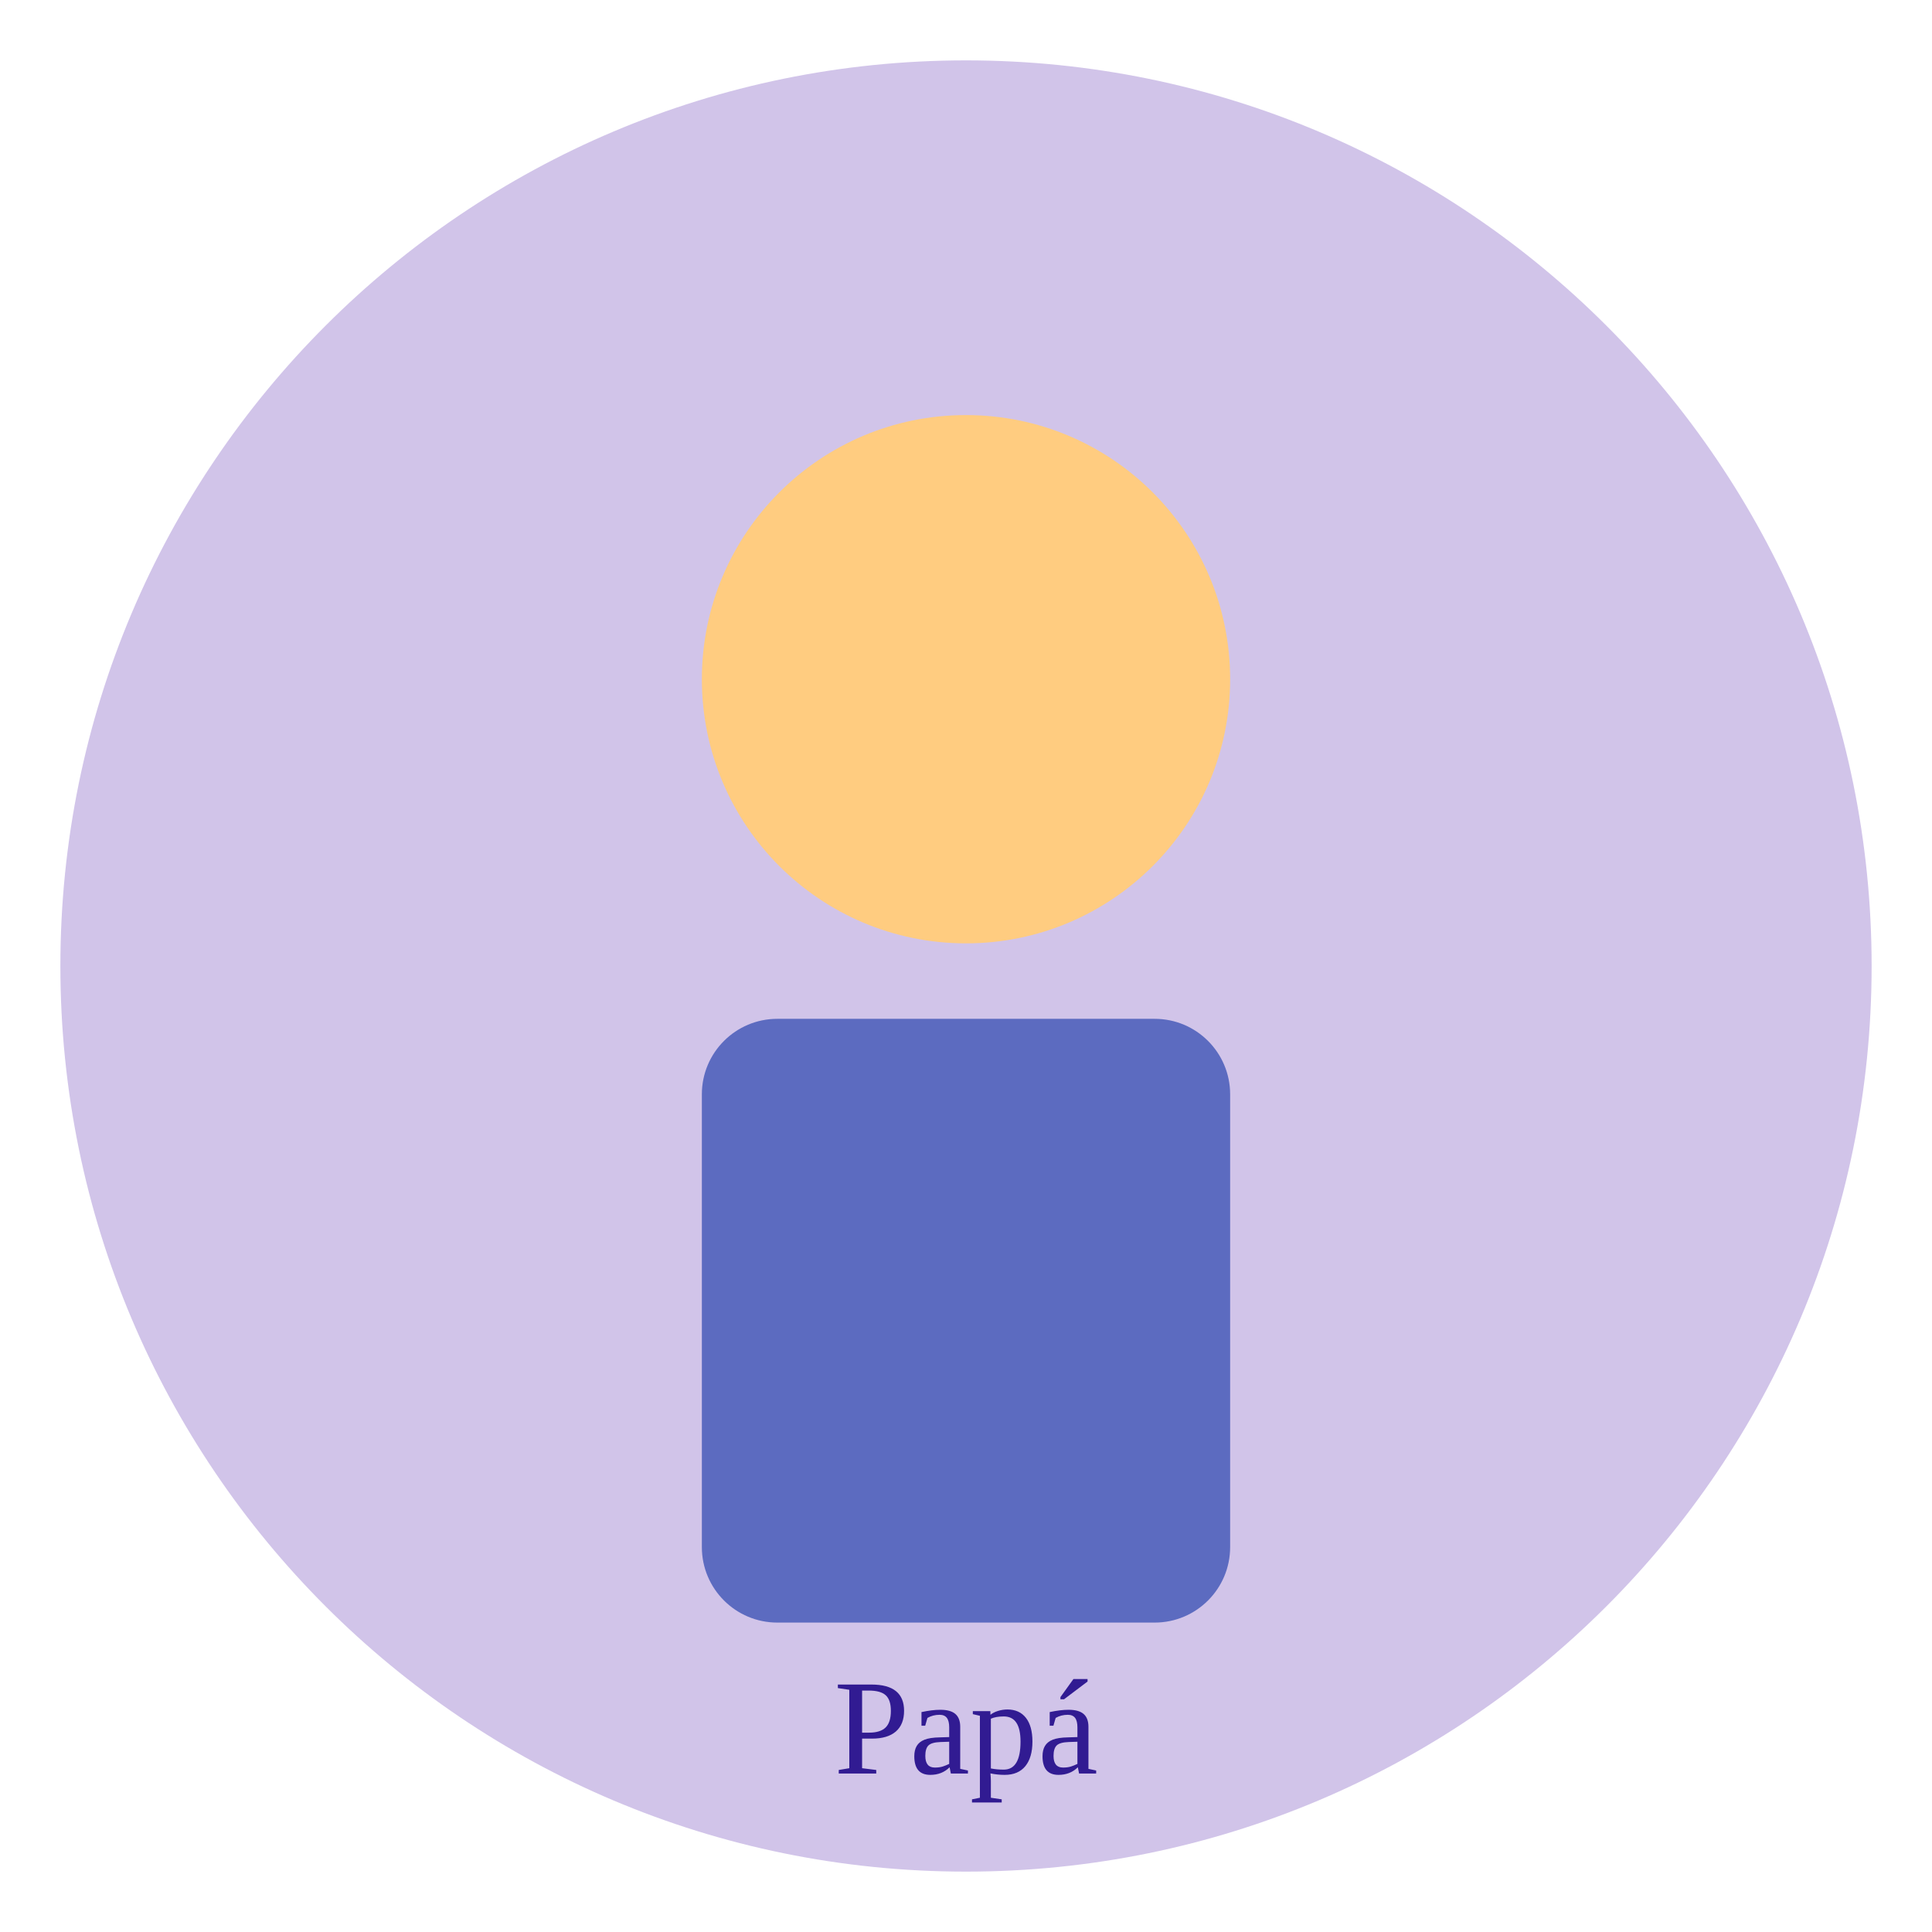
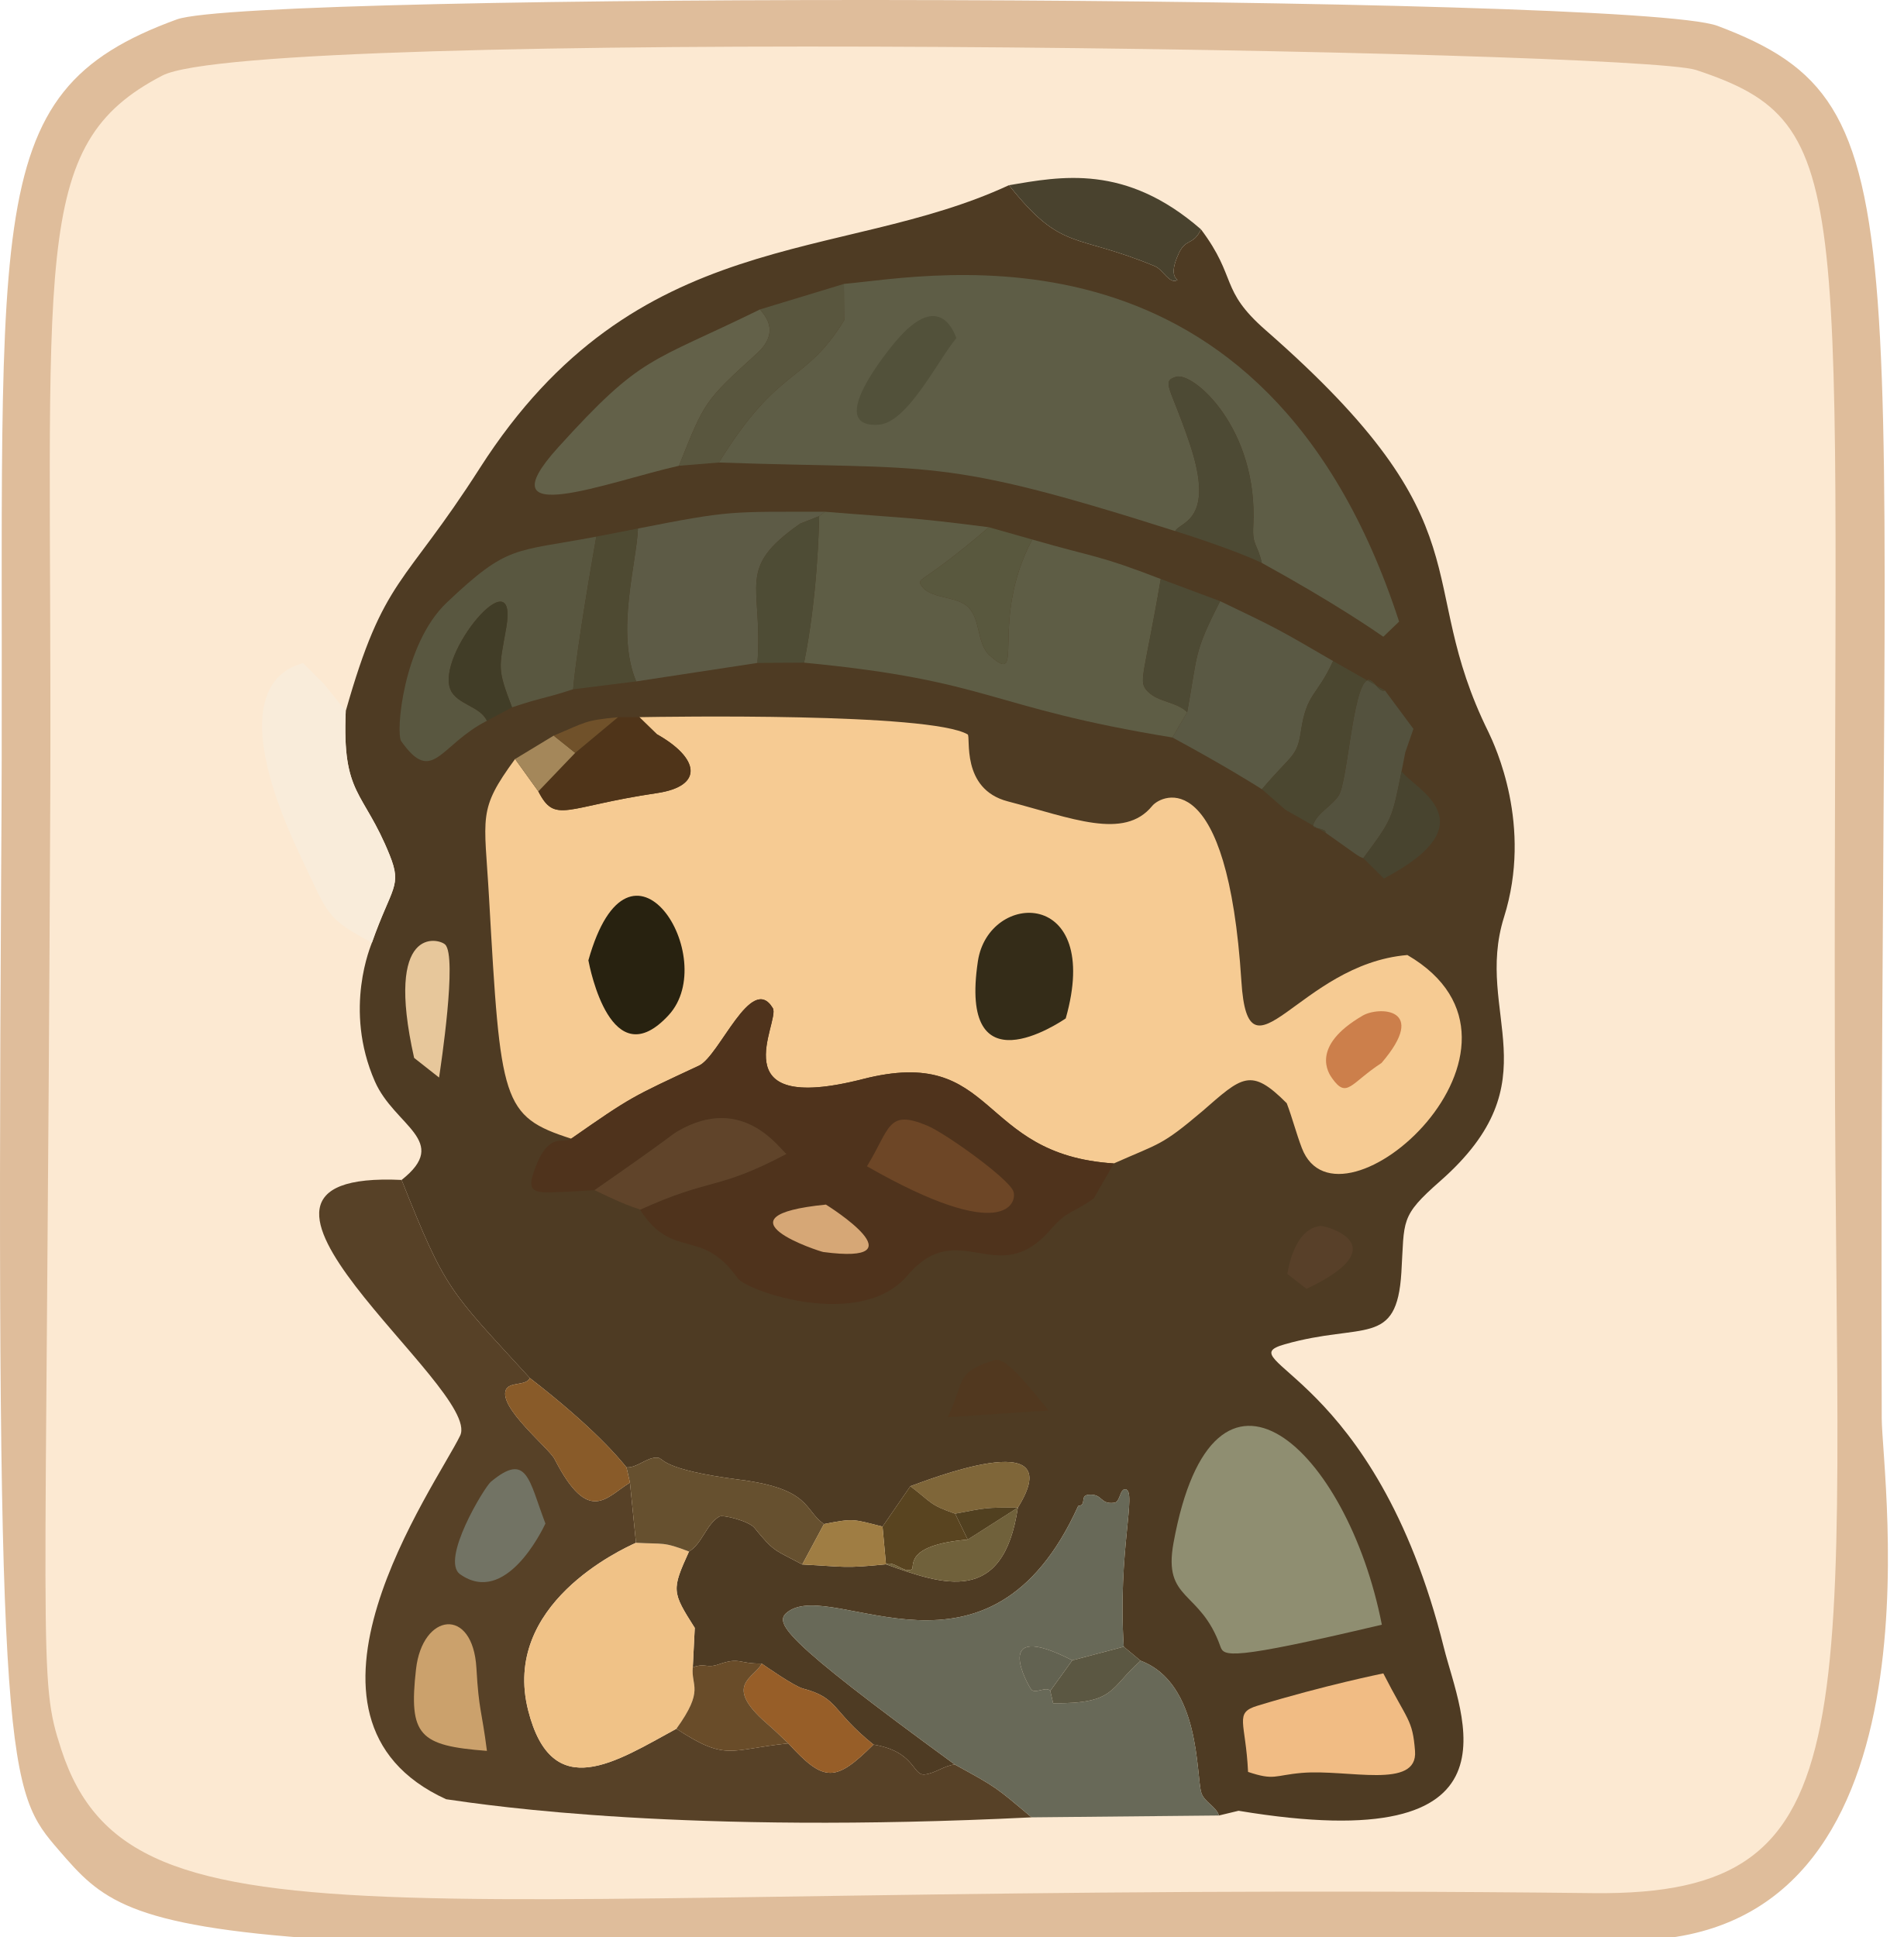
- <svg xmlns="http://www.w3.org/2000/svg" viewBox="0 0 512 512" role="img" aria-label="Papá">
-   <circle cx="256" cy="256" r="240" fill="#d1c4e9" />
-   <circle cx="256" cy="180" r="70" fill="#ffcc80" />
-   <rect x="186" y="270" width="140" height="160" rx="20" fill="#5c6bc0" />
-   <text x="256" y="470" text-anchor="middle" font-size="36" fill="#311b92">Papá</text>
+ <svg xmlns="http://www.w3.org/2000/svg" width="112" height="114" viewBox="0 0 112 114" fill="none">
+   <path fill-rule="evenodd" clip-rule="evenodd" d="M0.066 51.63C0.37 12.659 -1.655 5.541 10.403 1.143C14.934 -0.51 96.073 -0.358 101.068 1.523C113.531 6.217 110.51 12.704 110.729 83.473C110.74 87.052 114.71 113.926 96.205 114.195C9.466 115.459 8.338 114.537 3.482 108.913C0.482 105.438 -0.244 104.596 0.066 51.63Z" fill="#DFBD9B" />
+   <path fill-rule="evenodd" clip-rule="evenodd" d="M2.959 46.736C3.073 14.916 1.669 8.543 9.551 4.448C15.068 1.581 96.215 2.931 99.803 4.119C109.486 7.324 107.867 11.063 107.969 61.473C108.05 101.438 110.372 111.605 93.748 111.418C23.793 110.627 7.774 115.715 3.608 102.972C2.209 98.695 2.737 98.7 2.959 46.736Z" fill="#FCE9D2" />
+   <path fill-rule="evenodd" clip-rule="evenodd" d="M59.371 10.899C62.51 14.846 63.209 13.688 67.96 15.668C68.436 15.866 68.815 16.738 69.267 16.492C69.38 16.431 68.688 16.355 69.37 14.899C69.786 14.011 70.221 14.458 70.671 13.498C72.827 16.371 71.742 17.038 74.475 19.43C87.75 31.042 83.081 33.972 87.591 43.094C87.966 43.883 90.197 48.584 88.503 53.976C86.713 59.679 91.48 63.591 84.747 69.51C82.367 71.602 82.652 71.789 82.463 74.883C82.194 79.322 80.227 77.801 75.6 79.116C72.146 80.097 80.921 80.705 84.97 96.996C85.95 100.936 90.097 109.436 72.881 106.571L71.729 106.849C71.56 106.314 70.863 106.055 70.694 105.52C70.373 104.512 70.671 99.077 67.117 97.74C66.786 97.466 66.457 97.192 66.126 96.916C65.76 91.313 66.92 87.731 66.23 87.649C65.892 87.609 65.921 88.39 65.585 88.439C64.706 88.569 64.914 87.894 64.047 87.973C63.52 88.019 63.976 88.584 63.445 88.631C58.205 100.216 49.089 92.886 46.382 94.847C45.52 95.472 45.799 96.27 56.181 103.847C55.564 103.912 55.03 104.37 54.413 104.434C53.68 104.51 53.873 103.088 51.398 102.675C48.876 100.646 49.382 99.942 47.239 99.375C46.726 99.239 45.006 98.037 44.82 97.907C43.459 97.926 43.542 97.519 42.326 97.942C41.53 98.219 41.565 97.849 40.767 98.127C40.777 97.942 40.882 95.808 40.882 95.808C39.531 93.683 39.515 93.579 40.544 91.313C41.323 90.848 41.547 89.72 42.326 89.255C42.539 89.127 44.075 89.525 44.392 89.916C45.56 91.354 45.56 91.193 47.208 92.075C49.784 92.209 49.653 92.314 52.134 92.065C55.484 93.272 59.037 94.519 59.895 88.728C63.033 83.706 54.328 87.215 53.569 87.469C53.024 88.262 52.478 89.054 51.932 89.846C50.202 89.413 50.266 89.345 48.486 89.697C47.295 88.87 47.737 87.63 43.542 87.09C38.803 86.479 39.094 85.815 38.692 85.788C38.056 85.745 37.502 86.403 36.864 86.359C36.475 85.879 34.989 84.048 31.178 81.103C26.418 75.899 26.241 76.003 23.632 69.444C26.543 67.147 23.213 66.279 22.06 63.646C20.185 59.371 21.855 55.589 21.885 55.48C23.055 52.158 23.679 52.188 22.925 50.317C21.383 46.484 20.126 46.843 20.345 41.85C22.595 33.911 23.744 34.577 28.228 27.561C37.441 13.145 49.4 15.532 59.371 10.899Z" fill="#4E3B23" />
+   <path fill-rule="evenodd" clip-rule="evenodd" d="M37.62 42.208C39.168 42.182 54.708 41.927 56.94 43.222C57.141 43.338 56.509 46.436 59.303 47.164C63.052 48.141 66.142 49.461 67.795 47.438C68.382 46.72 72.239 45.019 73.049 57.757C73.457 64.178 76.419 56.74 82.816 56.207C91.978 61.556 78.779 73.271 76.604 67.562C76.274 66.697 76.047 65.795 75.717 64.929C73.591 62.791 73.089 63.364 70.74 65.409C68.317 67.458 68.278 67.257 65.543 68.472C57.439 67.964 58.726 61.474 50.777 63.507C42.239 65.691 45.943 60.11 45.474 59.33C44.209 57.23 42.345 62.149 41.131 62.717C37.138 64.582 37.175 64.531 33.611 67.015C29.525 65.704 29.456 64.85 28.779 52.862C28.504 47.985 28.088 47.705 30.31 44.67L31.678 46.575C32.677 48.521 33.245 47.475 38.64 46.68C41.465 46.264 41.131 44.602 38.652 43.211L37.62 42.208Z" fill="#F6CB93" />
+   <path fill-rule="evenodd" clip-rule="evenodd" d="M23.633 69.444C26.241 76.003 26.419 75.899 31.179 81.102C30.967 81.578 29.985 81.311 29.773 81.786C29.309 82.83 32.296 85.212 32.635 85.874C34.657 89.812 35.69 88.083 37.069 87.26C37.187 88.439 37.306 89.618 37.424 90.798C36.571 91.188 29.49 94.425 31.082 100.672C32.493 106.209 36.27 103.665 39.801 101.744C42.755 103.683 42.92 102.964 46.39 102.604C48.51 104.932 49.175 104.876 51.398 102.675C53.873 103.088 53.681 104.51 54.413 104.434C55.031 104.37 55.565 103.912 56.182 103.847C58.651 105.203 58.564 105.155 60.702 106.958C40.356 107.963 28.98 106.293 26.251 105.892C15.802 101.11 25.655 87.433 27.076 84.493C28.416 81.722 10.467 68.828 23.633 69.444Z" fill="#574127" />
+   <path fill-rule="evenodd" clip-rule="evenodd" d="M49.659 16.71C54.964 16.229 74.428 12.288 82.329 36.583L81.4 37.475C80.85 37.094 78.522 35.482 74.252 33.131C73.981 31.971 73.685 32.102 73.747 30.967C74.061 25.227 70.216 21.857 69.196 22.178C68.305 22.457 68.896 22.782 70.022 26.149C71.535 30.682 69.418 30.71 69.153 31.255C55.208 26.824 55.061 27.663 42.303 27.221C45.887 21.422 47.327 22.666 49.674 18.852C49.669 18.138 49.664 17.424 49.659 16.71Z" fill="#5E5D46" />
+   <path fill-rule="evenodd" clip-rule="evenodd" d="M33.612 67.015C37.175 64.531 37.139 64.582 41.131 62.717C42.346 62.149 44.209 57.23 45.474 59.33C45.943 60.11 42.239 65.691 50.777 63.507C58.726 61.474 57.439 67.964 65.543 68.472L64.369 70.521C63.044 71.484 62.867 71.161 61.803 72.387C58.687 75.975 56.44 71.507 53.399 75.066C50.614 78.328 43.928 75.969 43.405 75.227C41.258 72.186 39.633 74.228 37.66 71.199C41.901 69.269 42.131 70.098 46.278 67.913C45.94 67.724 43.77 64.308 39.872 66.582C39.458 66.823 39.575 66.857 34.984 70.046C33.636 70.115 33.765 70.13 32.479 70.174C31.182 70.219 31.058 69.919 31.478 68.782C32.313 66.516 33.198 67.358 33.612 67.015Z" fill="#4F331C" />
+   <path fill-rule="evenodd" clip-rule="evenodd" d="M63.446 88.632C63.976 88.584 63.521 88.019 64.047 87.973C64.914 87.894 64.706 88.569 65.585 88.439C65.922 88.39 65.893 87.609 66.231 87.649C66.92 87.731 65.761 91.313 66.127 96.916C65.117 97.183 64.107 97.451 63.097 97.718C58.217 95.207 60.528 99.246 60.68 99.429C60.919 99.717 61.563 99.224 61.803 99.513L61.972 100.244C65.666 100.275 65.276 99.359 67.118 97.74C70.671 99.077 70.374 104.512 70.695 105.52C70.864 106.055 71.56 106.314 71.729 106.849C68.053 106.886 64.378 106.922 60.702 106.958C58.564 105.155 58.651 105.203 56.182 103.847C45.8 96.271 45.52 95.472 46.382 94.848C49.09 92.886 58.206 100.216 63.446 88.632Z" fill="#686958" />
+   <path fill-rule="evenodd" clip-rule="evenodd" d="M48.548 30.118C53.43 30.516 53.354 30.409 58.188 31.029C54.451 34.242 53.971 34.015 54.169 34.384C54.668 35.307 56.27 35.007 57.001 35.76C57.717 36.499 57.474 37.903 58.246 38.584C60.416 40.499 58.164 36.608 60.742 31.753C64.58 32.858 64.567 32.634 68.304 34.076C67.293 39.985 66.947 40.098 67.557 40.714C68.165 41.33 69.249 41.302 69.858 41.916L68.991 43.404C58.057 41.621 58.432 40.065 47.316 39.001C48.101 35.098 48.188 31.071 48.203 30.378L48.548 30.118Z" fill="#5E5D45" />
+   <path fill-rule="evenodd" clip-rule="evenodd" d="M81.313 95.62C72.328 97.745 72.018 97.484 71.814 96.905C70.623 93.537 68.425 94.255 69.054 90.805C71.414 77.878 79.293 85.265 81.313 95.62Z" fill="#8F8E71" />
+   <path fill-rule="evenodd" clip-rule="evenodd" d="M37.424 90.798C39.091 90.893 39.004 90.723 40.544 91.313C39.516 93.579 39.532 93.683 40.883 95.808C40.883 95.808 40.777 97.942 40.767 98.127C40.654 99.25 41.47 99.433 39.801 101.745C36.269 103.665 32.493 106.21 31.082 100.672C29.49 94.425 36.571 91.189 37.424 90.798Z" fill="#F0C287" />
+   <path fill-rule="evenodd" clip-rule="evenodd" d="M48.548 30.118L48.203 30.378L47.084 30.819C43.255 33.49 44.911 34.381 44.57 39.016C42.193 39.379 39.815 39.74 37.436 40.103C36.223 37.221 37.457 33.152 37.541 31.105C43.082 30.011 42.977 30.126 48.548 30.118Z" fill="#5D5B46" />
+   <path fill-rule="evenodd" clip-rule="evenodd" d="M35.089 31.583C34.963 32.299 33.927 38.17 33.726 40.567C31.902 41.157 31.995 41.01 30.13 41.63C29.236 39.299 29.371 39.346 29.79 36.941C30.538 32.64 25.598 38.54 26.517 40.608C26.895 41.462 28.27 41.57 28.65 42.423C25.864 43.849 25.465 46.243 23.613 43.628C23.271 43.148 23.717 37.903 26.29 35.464C29.916 32.028 30.214 32.506 35.089 31.583Z" fill="#595740" />
+   <path fill-rule="evenodd" clip-rule="evenodd" d="M20.345 41.85C20.126 46.843 21.383 46.484 22.926 50.317C23.679 52.188 23.055 52.158 21.885 55.48C19.161 54.029 19.329 53.84 17.732 50.492C12.938 40.436 16.952 39.281 17.834 39.028L19.058 40.246L20.345 41.85Z" fill="#F9ECDA" />
+   <path fill-rule="evenodd" clip-rule="evenodd" d="M71.797 35.38C75.257 37.037 75.187 37.013 78.444 38.904C77.472 41.03 76.896 40.742 76.55 43.045C76.32 44.582 76.023 44.359 74.257 46.451C73.846 46.19 72.108 45.09 68.99 43.404L69.857 41.916C70.492 38.463 70.215 38.479 71.797 35.38Z" fill="#5A5944" />
+   <path fill-rule="evenodd" clip-rule="evenodd" d="M44.736 18.205C44.727 18.329 46.1 19.376 44.55 20.792C41.447 23.622 41.483 23.586 39.953 27.412C35.812 28.341 28.38 31.259 32.851 26.323C37.797 20.862 38.195 21.413 44.736 18.205Z" fill="#636149" />
+   <path fill-rule="evenodd" clip-rule="evenodd" d="M81.4 98.485C82.834 101.299 83.12 101.171 83.266 103.051C83.444 105.344 79.301 104.112 76.61 104.342C74.975 104.483 75.001 104.807 73.441 104.284C73.303 101.333 72.605 100.813 73.982 100.393C77.992 99.173 81.311 98.507 81.4 98.485Z" fill="#F1BC84" />
+   <path fill-rule="evenodd" clip-rule="evenodd" d="M36.864 86.359C37.502 86.403 38.056 85.745 38.693 85.788C39.094 85.815 38.803 86.479 43.542 87.09C47.738 87.63 47.295 88.87 48.486 89.697L47.209 92.075C45.56 91.193 45.56 91.354 44.392 89.916C44.075 89.525 42.539 89.127 42.326 89.255C41.547 89.72 41.323 90.848 40.544 91.313C39.004 90.723 39.091 90.893 37.424 90.798C37.305 89.618 37.186 88.439 37.069 87.26L36.864 86.359Z" fill="#66502F" />
+   <path fill-rule="evenodd" clip-rule="evenodd" d="M59.371 10.899C62.418 10.386 66.219 9.619 70.671 13.498C70.221 14.458 69.786 14.011 69.37 14.899C68.688 16.355 69.38 16.431 69.267 16.492C68.815 16.738 68.436 15.866 67.96 15.668C63.209 13.688 62.51 14.846 59.371 10.899Z" fill="#49422E" />
+   <path fill-rule="evenodd" clip-rule="evenodd" d="M62.712 59.938C62.302 60.213 56.4 64.174 57.543 56.574C58.172 52.403 64.901 52.24 62.712 59.938Z" fill="#342C18" />
+   <path fill-rule="evenodd" clip-rule="evenodd" d="M49.659 16.71C49.664 17.424 49.669 18.138 49.674 18.852C47.328 22.666 45.888 21.422 42.303 27.221L39.953 27.412C41.484 23.586 41.447 23.622 44.55 20.792C46.101 19.376 44.728 18.329 44.736 18.206C46.377 17.707 48.018 17.209 49.659 16.71Z" fill="#59563E" />
+   <path fill-rule="evenodd" clip-rule="evenodd" d="M34.623 56.521C37.075 47.78 42.44 56.383 39.346 59.745C35.965 63.42 34.71 56.969 34.623 56.521Z" fill="#282210" />
+   <path fill-rule="evenodd" clip-rule="evenodd" d="M81.496 40.637C82.054 41.39 82.614 42.143 83.172 42.897L82.693 44.277L82.475 45.392C81.9 48.225 81.948 48.172 80.223 50.506C79.88 50.381 79.916 50.357 77.994 49.004C78.09 48.735 77.18 48.802 77.276 48.533C77.531 47.818 78.361 47.453 78.775 46.815C79.294 46.015 79.594 40.492 80.44 40.046C80.796 39.859 81.139 40.824 81.496 40.637Z" fill="#54523E" />
+   <path fill-rule="evenodd" clip-rule="evenodd" d="M69.153 31.255C69.418 30.71 71.535 30.682 70.021 26.149C68.896 22.782 68.305 22.457 69.196 22.178C70.216 21.857 74.06 25.227 73.747 30.967C73.684 32.102 73.981 31.971 74.251 33.131C72.671 32.369 69.567 31.386 69.153 31.255Z" fill="#4D4A34" />
+   <path fill-rule="evenodd" clip-rule="evenodd" d="M46.278 67.913C42.131 70.098 41.901 69.269 37.66 71.199C37.472 71.061 37.452 71.238 34.984 70.046C39.575 66.857 39.458 66.824 39.872 66.582C43.77 64.308 45.94 67.724 46.278 67.913Z" fill="#60442A" />
+   <path fill-rule="evenodd" clip-rule="evenodd" d="M36.363 42.211L37.62 42.208L38.652 43.211C41.13 44.602 41.465 46.264 38.64 46.68C33.245 47.475 32.677 48.521 31.678 46.575C32.4 45.819 33.124 45.065 33.846 44.309C34.685 43.61 35.524 42.911 36.363 42.211Z" fill="#4F3419" />
+   <path fill-rule="evenodd" clip-rule="evenodd" d="M78.445 38.904C79.461 39.48 80.479 40.059 81.495 40.637C81.139 40.824 80.796 39.859 80.44 40.046C79.593 40.492 79.293 46.015 78.774 46.815C78.36 47.453 77.531 47.818 77.275 48.533C77.18 48.802 78.09 48.735 77.994 49.004C75.77 47.717 75.771 47.752 75.593 47.619C75.148 47.23 74.704 46.84 74.258 46.451C76.024 44.359 76.32 44.582 76.55 43.045C76.897 40.742 77.472 41.03 78.445 38.904Z" fill="#4B4730" />
+   <path fill-rule="evenodd" clip-rule="evenodd" d="M51.015 68.641C52.392 66.396 52.21 65.265 54.564 66.248C55.64 66.698 59.332 69.347 59.627 70.104C59.882 70.755 59.16 73.298 51.015 68.641Z" fill="#6D4626" />
+   <path fill-rule="evenodd" clip-rule="evenodd" d="M37.54 31.105C37.457 33.152 36.223 37.221 37.436 40.103C36.199 40.257 34.962 40.413 33.726 40.567C33.926 38.17 34.962 32.3 35.089 31.583C35.905 31.424 36.724 31.265 37.54 31.105Z" fill="#4E4A32" />
+   <path fill-rule="evenodd" clip-rule="evenodd" d="M28.653 103.046C24.671 102.741 24.037 102.154 24.48 98.239C24.857 94.916 27.824 94.539 28.034 98.169C28.182 100.745 28.341 100.588 28.653 103.046Z" fill="#CBA16C" />
+   <path fill-rule="evenodd" clip-rule="evenodd" d="M31.178 81.103C34.989 84.048 36.475 85.879 36.864 86.359L37.069 87.26C35.69 88.083 34.656 89.812 32.634 85.874C32.295 85.212 29.308 82.831 29.773 81.786C29.984 81.311 30.966 81.578 31.178 81.103Z" fill="#895B29" />
+   <path fill-rule="evenodd" clip-rule="evenodd" d="M48.203 30.378C48.189 31.071 48.102 35.098 47.317 39.001C46.401 39.005 45.486 39.01 44.57 39.016C44.911 34.381 43.255 33.49 47.084 30.819L48.203 30.378Z" fill="#4E4C35" />
+   <path fill-rule="evenodd" clip-rule="evenodd" d="M32.096 89.668C31.893 90.089 29.75 94.533 27.078 92.654C25.894 91.822 28.507 87.523 28.882 87.211C31.027 85.422 31.117 87.107 32.096 89.668Z" fill="#727364" />
+   <path fill-rule="evenodd" clip-rule="evenodd" d="M44.821 97.907C45.007 98.036 46.726 99.239 47.239 99.375C49.382 99.942 48.876 100.646 51.398 102.675C49.174 104.876 48.509 104.932 46.389 102.604C45.706 101.972 45.794 102.015 45.125 101.435C42.486 99.142 44.419 98.759 44.821 97.907Z" fill="#975E28" />
+   <path fill-rule="evenodd" clip-rule="evenodd" d="M58.189 31.029L60.742 31.753C58.164 36.608 60.416 40.499 58.246 38.584C57.475 37.903 57.717 36.499 57.001 35.76C56.27 35.007 54.668 35.307 54.169 34.384C53.971 34.015 54.451 34.242 58.189 31.029Z" fill="#59583E" />
+   <path fill-rule="evenodd" clip-rule="evenodd" d="M40.767 98.127C41.565 97.849 41.53 98.219 42.326 97.942C43.542 97.519 43.459 97.926 44.821 97.907C44.419 98.759 42.486 99.142 45.125 101.435C45.794 102.015 45.706 101.972 46.389 102.604C42.92 102.964 42.755 103.683 39.801 101.745C41.47 99.433 40.653 99.25 40.767 98.127Z" fill="#694C29" />
+   <path fill-rule="evenodd" clip-rule="evenodd" d="M68.304 34.076C69.468 34.511 70.633 34.946 71.798 35.38C70.215 38.479 70.492 38.463 69.858 41.916C69.249 41.301 68.165 41.33 67.557 40.714C66.947 40.098 67.293 39.985 68.304 34.076Z" fill="#4D4A34" />
+   <path fill-rule="evenodd" clip-rule="evenodd" d="M56.279 19.894C55.161 21.239 53.408 24.87 51.72 24.992C48.409 25.233 52.422 20.43 52.677 20.127C55.409 16.858 56.228 19.859 56.279 19.894Z" fill="#52513A" />
+   <path fill-rule="evenodd" clip-rule="evenodd" d="M24.369 62.262C22.615 54.449 25.799 55.206 26.196 55.592C26.917 56.291 25.93 62.797 25.836 63.417C25.347 63.032 24.858 62.647 24.369 62.262Z" fill="#E7C79B" />
+   <path fill-rule="evenodd" clip-rule="evenodd" d="M28.65 42.423C28.27 41.57 26.895 41.462 26.517 40.608C25.598 38.54 30.538 32.64 29.79 36.941C29.371 39.346 29.236 39.299 30.131 41.63L28.65 42.423Z" fill="#413D27" />
+   <path fill-rule="evenodd" clip-rule="evenodd" d="M53.569 87.469C54.329 87.215 63.033 83.706 59.896 88.728C57.962 88.721 58.067 88.733 56.205 89.085C54.684 88.565 54.834 88.427 53.569 87.469Z" fill="#7F6639" />
+   <path fill-rule="evenodd" clip-rule="evenodd" d="M82.475 45.392C83.179 46.413 87.75 48.374 81.433 51.706C81.03 51.305 80.626 50.906 80.223 50.506C81.947 48.172 81.899 48.225 82.475 45.392Z" fill="#48442F" />
+   <path fill-rule="evenodd" clip-rule="evenodd" d="M81.296 62.559C79.467 63.749 79.263 64.694 78.386 63.459C78.196 63.191 77.058 61.59 80.191 59.77C81.128 59.226 84.084 59.298 81.296 62.559Z" fill="#CC7F4B" />
+   <path fill-rule="evenodd" clip-rule="evenodd" d="M55.762 83.407C56.776 81.387 56.158 80.843 58.269 80.126C58.822 79.938 59.101 79.745 61.699 83.012C59.72 83.144 57.741 83.275 55.762 83.407Z" fill="#51381F" />
+   <path fill-rule="evenodd" clip-rule="evenodd" d="M53.569 87.469C54.834 88.427 54.683 88.565 56.204 89.085L56.943 90.61C53.101 90.942 53.873 92.249 53.645 92.366C53.187 92.6 52.59 91.83 52.134 92.065C52.066 91.326 51.999 90.586 51.932 89.846C52.478 89.054 53.024 88.262 53.569 87.469Z" fill="#594420" />
+   <path fill-rule="evenodd" clip-rule="evenodd" d="M48.601 70.895C48.791 71.014 54.261 74.453 48.449 73.686C48.227 73.657 41.811 71.569 48.601 70.895Z" fill="#D6A776" />
+   <path fill-rule="evenodd" clip-rule="evenodd" d="M59.895 88.728C59.037 94.519 55.484 93.271 52.134 92.065C52.591 91.83 53.187 92.6 53.645 92.366C53.873 92.249 53.101 90.942 56.943 90.61C57.926 89.983 58.911 89.355 59.895 88.728Z" fill="#70613B" />
+   <path fill-rule="evenodd" clip-rule="evenodd" d="M48.486 89.697C50.267 89.345 50.203 89.413 51.932 89.846C52 90.586 52.067 91.326 52.134 92.065C49.653 92.314 49.784 92.209 47.209 92.075L48.486 89.697Z" fill="#9F7D43" />
+   <path fill-rule="evenodd" clip-rule="evenodd" d="M66.127 96.916C66.457 97.191 66.787 97.466 67.118 97.74C65.276 99.359 65.666 100.275 61.972 100.244L61.803 99.513C62.234 98.914 62.666 98.317 63.097 97.718C64.108 97.451 65.117 97.183 66.127 96.916Z" fill="#5B5742" />
+   <path fill-rule="evenodd" clip-rule="evenodd" d="M75.751 74.977C75.772 74.917 76.091 72.341 77.688 72.152C77.99 72.116 82.311 73.286 76.879 75.853L75.751 74.977Z" fill="#584029" />
+   <path fill-rule="evenodd" clip-rule="evenodd" d="M32.581 43.294C33.004 43.632 33.426 43.971 33.847 44.309C33.125 45.065 32.401 45.819 31.678 46.575L30.311 44.67L32.581 43.294Z" fill="#A4875A" />
+   <path fill-rule="evenodd" clip-rule="evenodd" d="M59.896 88.728C58.911 89.355 57.927 89.983 56.944 90.61L56.205 89.085C58.068 88.733 57.962 88.721 59.896 88.728Z" fill="#514020" />
+   <path fill-rule="evenodd" clip-rule="evenodd" d="M63.097 97.718C62.666 98.317 62.233 98.915 61.802 99.513C61.562 99.224 60.918 99.717 60.679 99.429C60.528 99.246 58.217 95.206 63.097 97.718Z" fill="#626251" />
+   <path fill-rule="evenodd" clip-rule="evenodd" d="M36.364 42.211C35.525 42.911 34.686 43.61 33.847 44.309C33.426 43.971 33.004 43.632 32.581 43.294C34.51 42.493 34.363 42.403 36.364 42.211Z" fill="#70512A" />
</svg>
